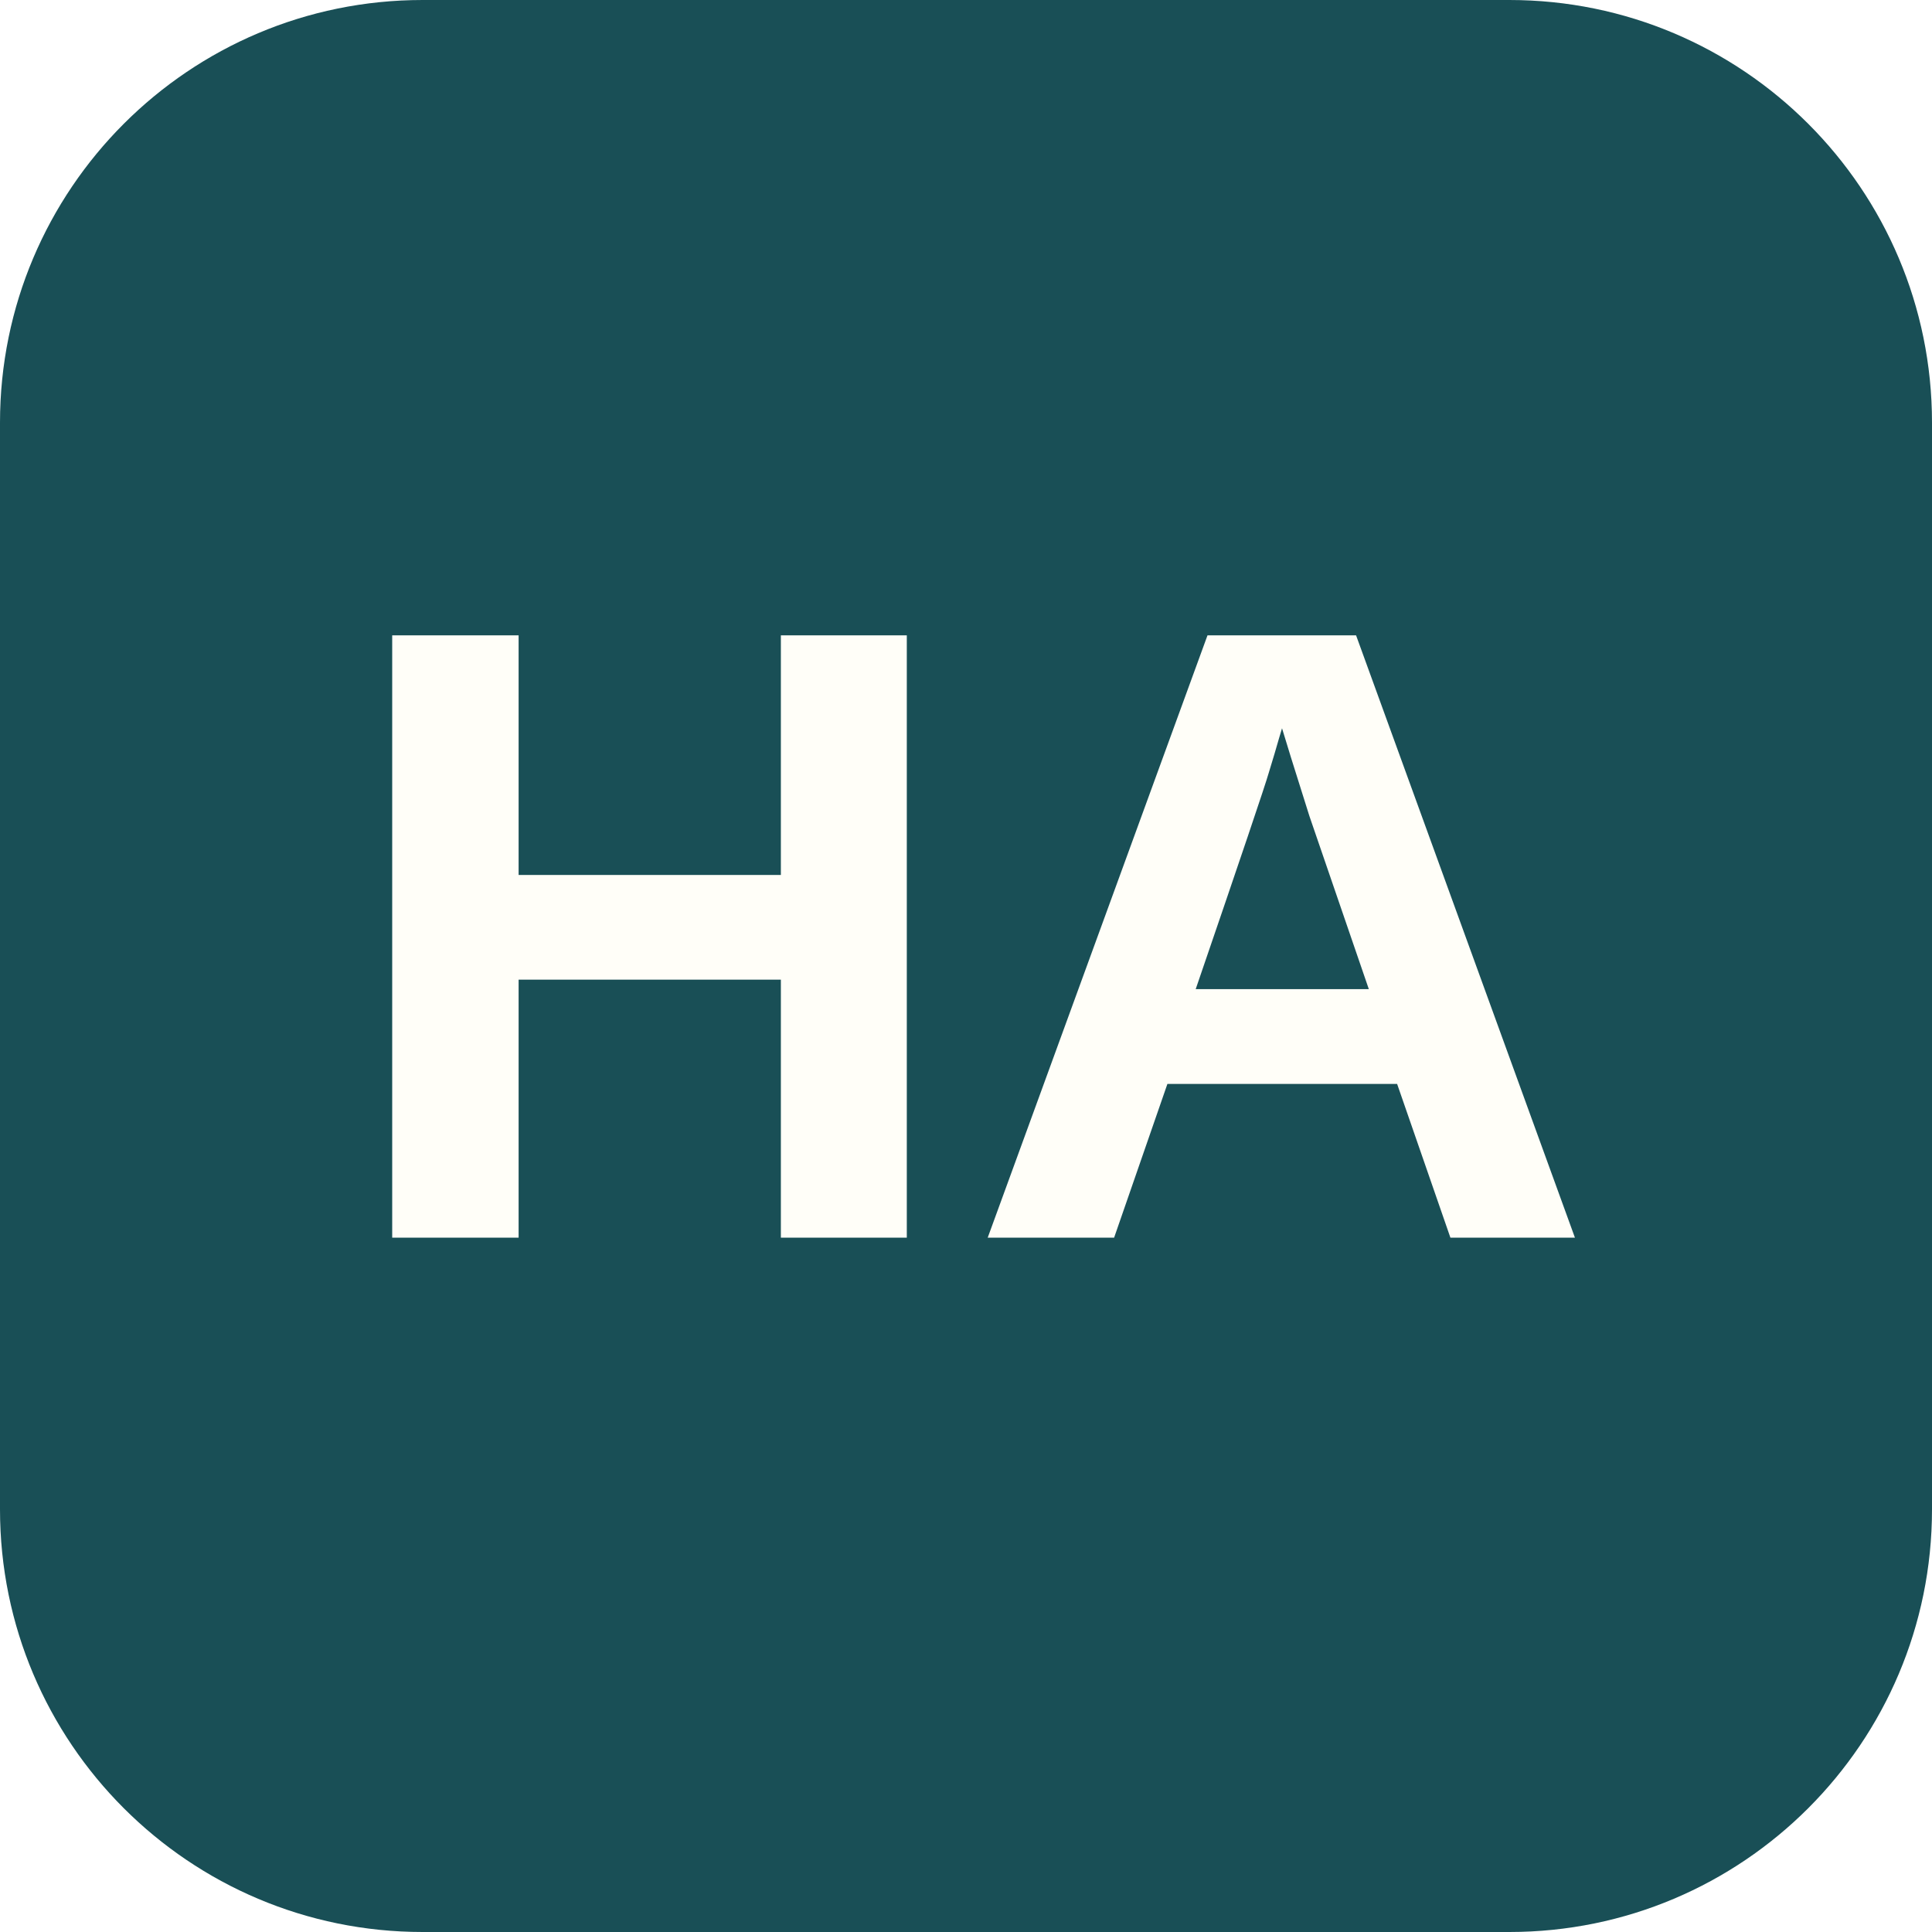
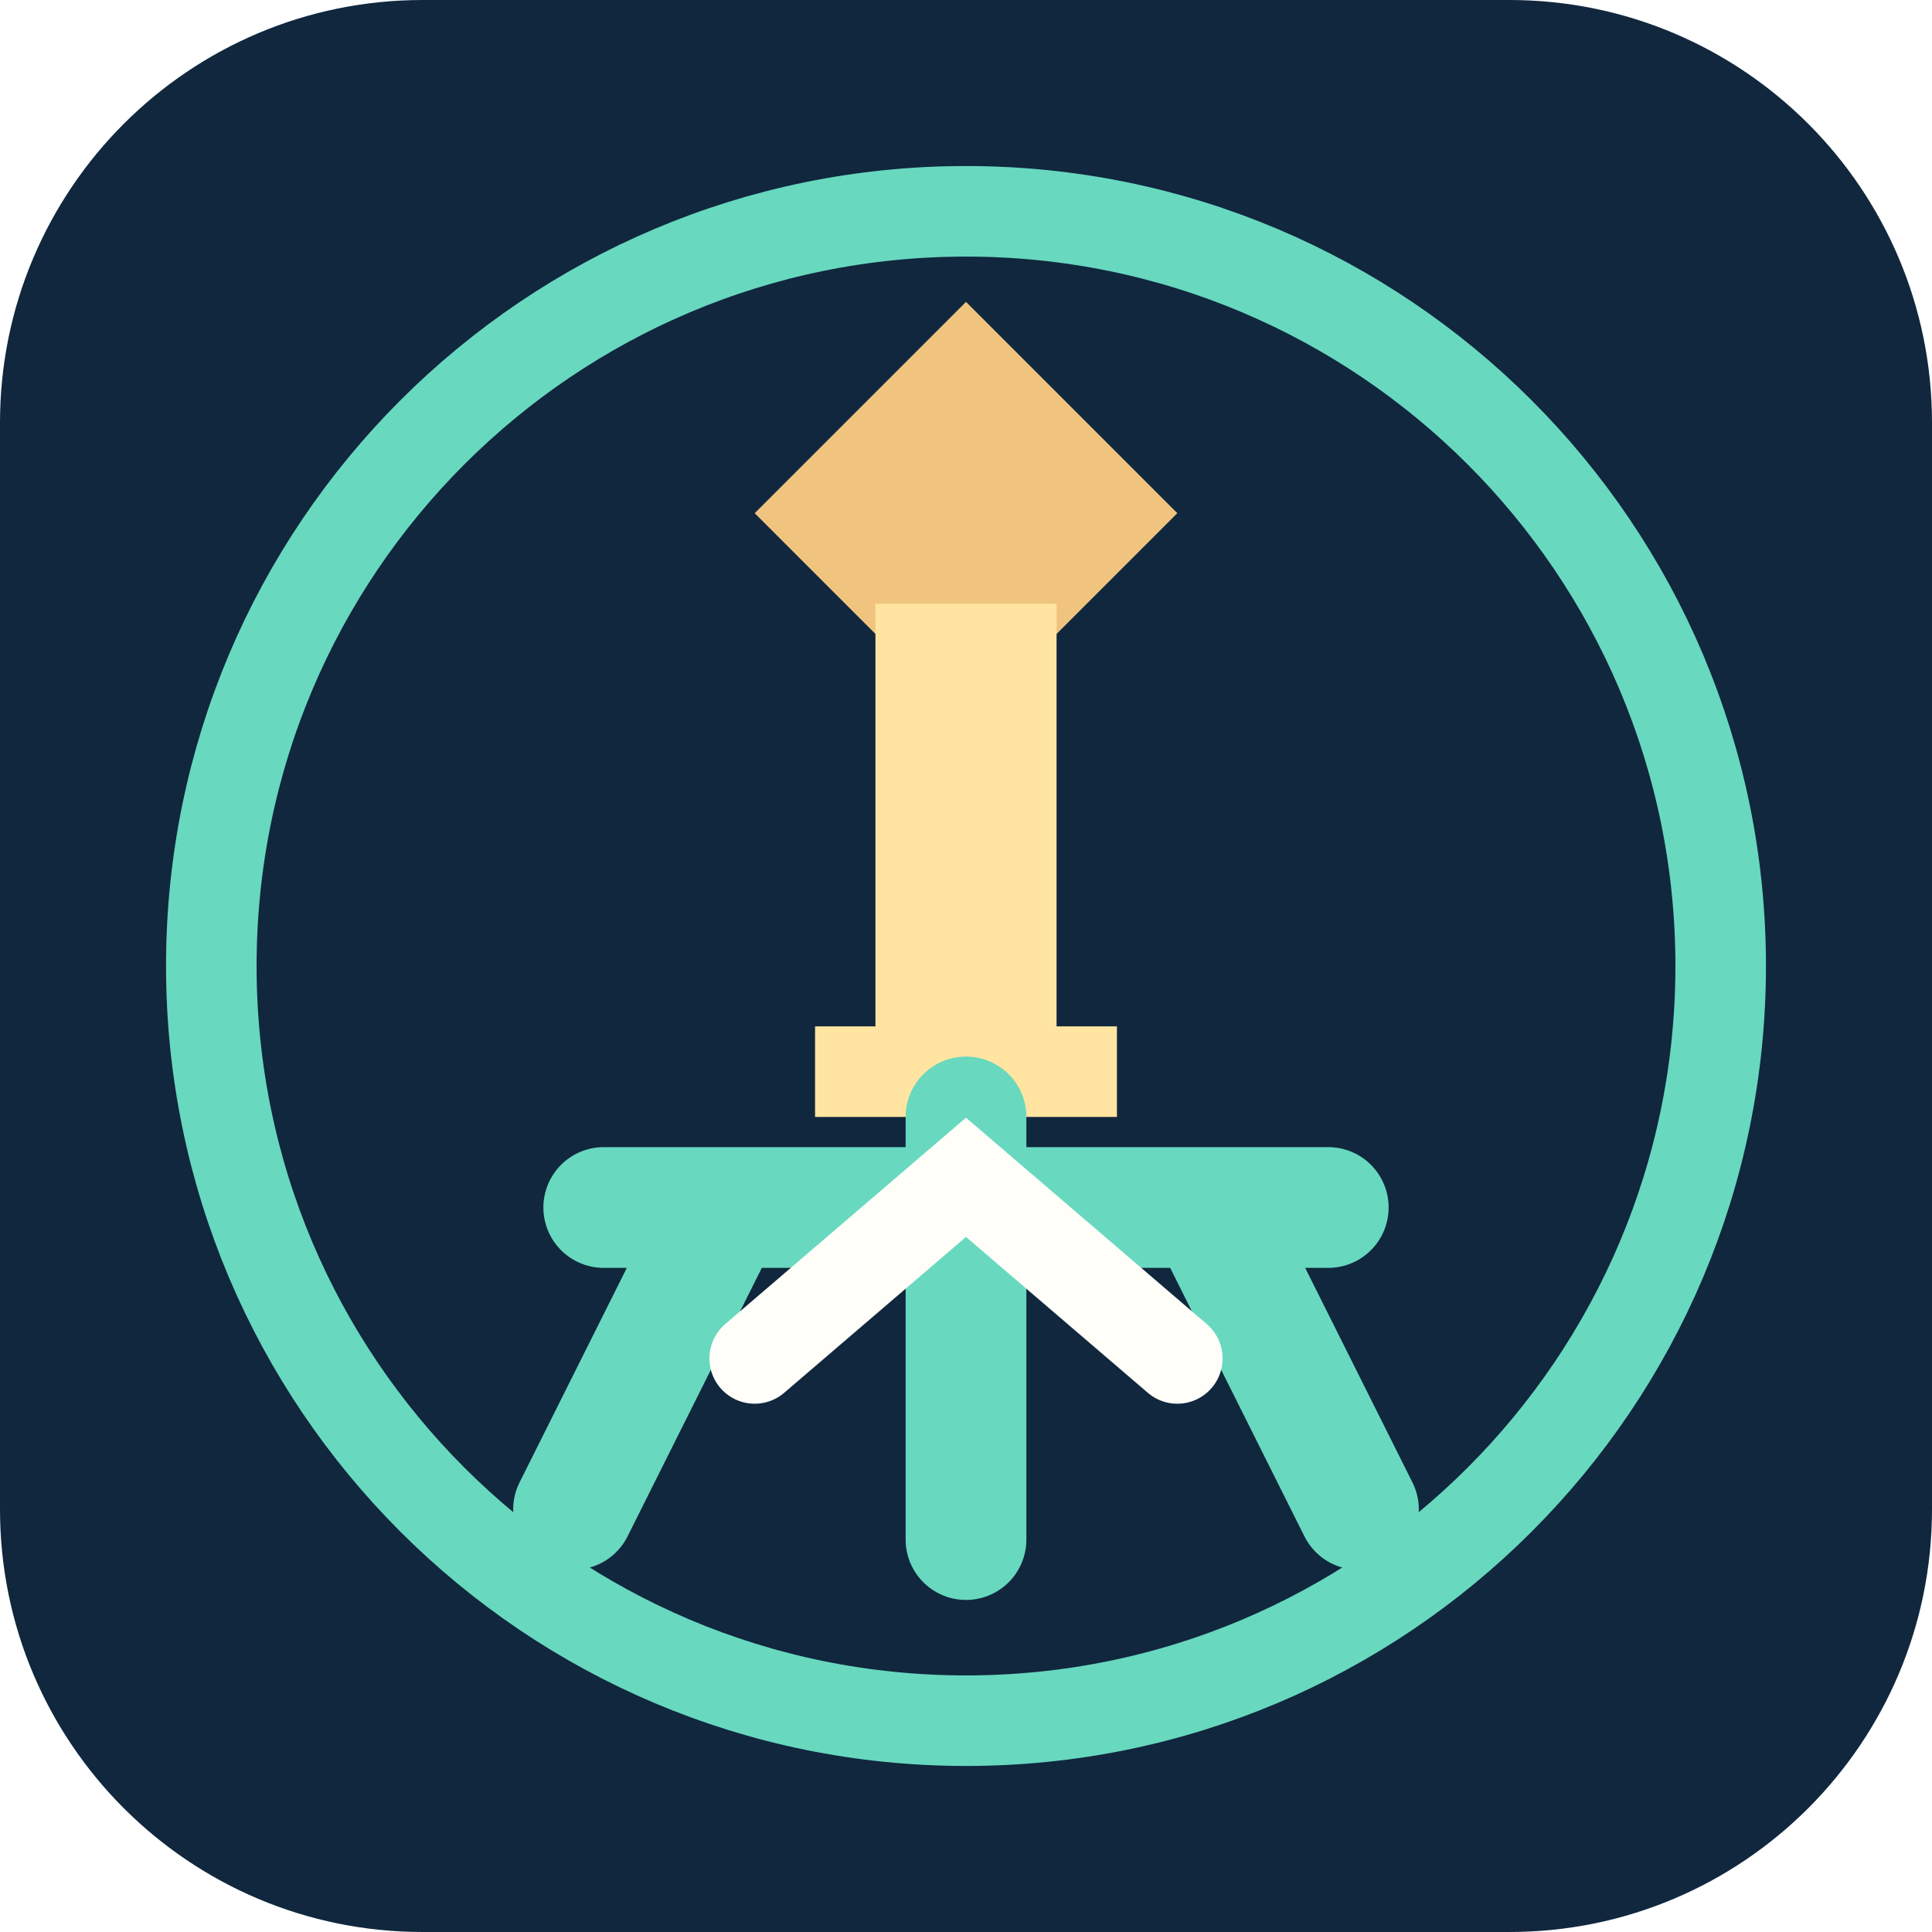
<svg xmlns="http://www.w3.org/2000/svg" viewBox="0 0 64 64">
-   <rect width="64" height="64" rx="14" fill="#194f56" />
-   <text x="32" y="41" text-anchor="middle" font-family="Arial,sans-serif" font-size="29" font-weight="700" fill="#fffef8">HA</text>
+   <rect width="64" height="64" rx="14" fill="#10273e" />
+   <circle cx="32" cy="32" r="25" fill="none" stroke="#68d8bf" stroke-width="3" />
+   <path fill="#f0c47f" d="m32 10 7 7-7 7-7-7z" />
+   <path fill="#ffe5a1" d="M29 20h6v14h-6zM27 34h10v3H27z" />
+   <path fill="none" stroke="#68d8bf" stroke-linecap="round" stroke-width="4" d="M20 40h24M24 40l-5 10M40 40l5 10M32 37v14" />
+   <path fill="none" stroke="#fffef8" stroke-linecap="round" stroke-width="3" d="m25 45 7-6 7 6" />
</svg>
